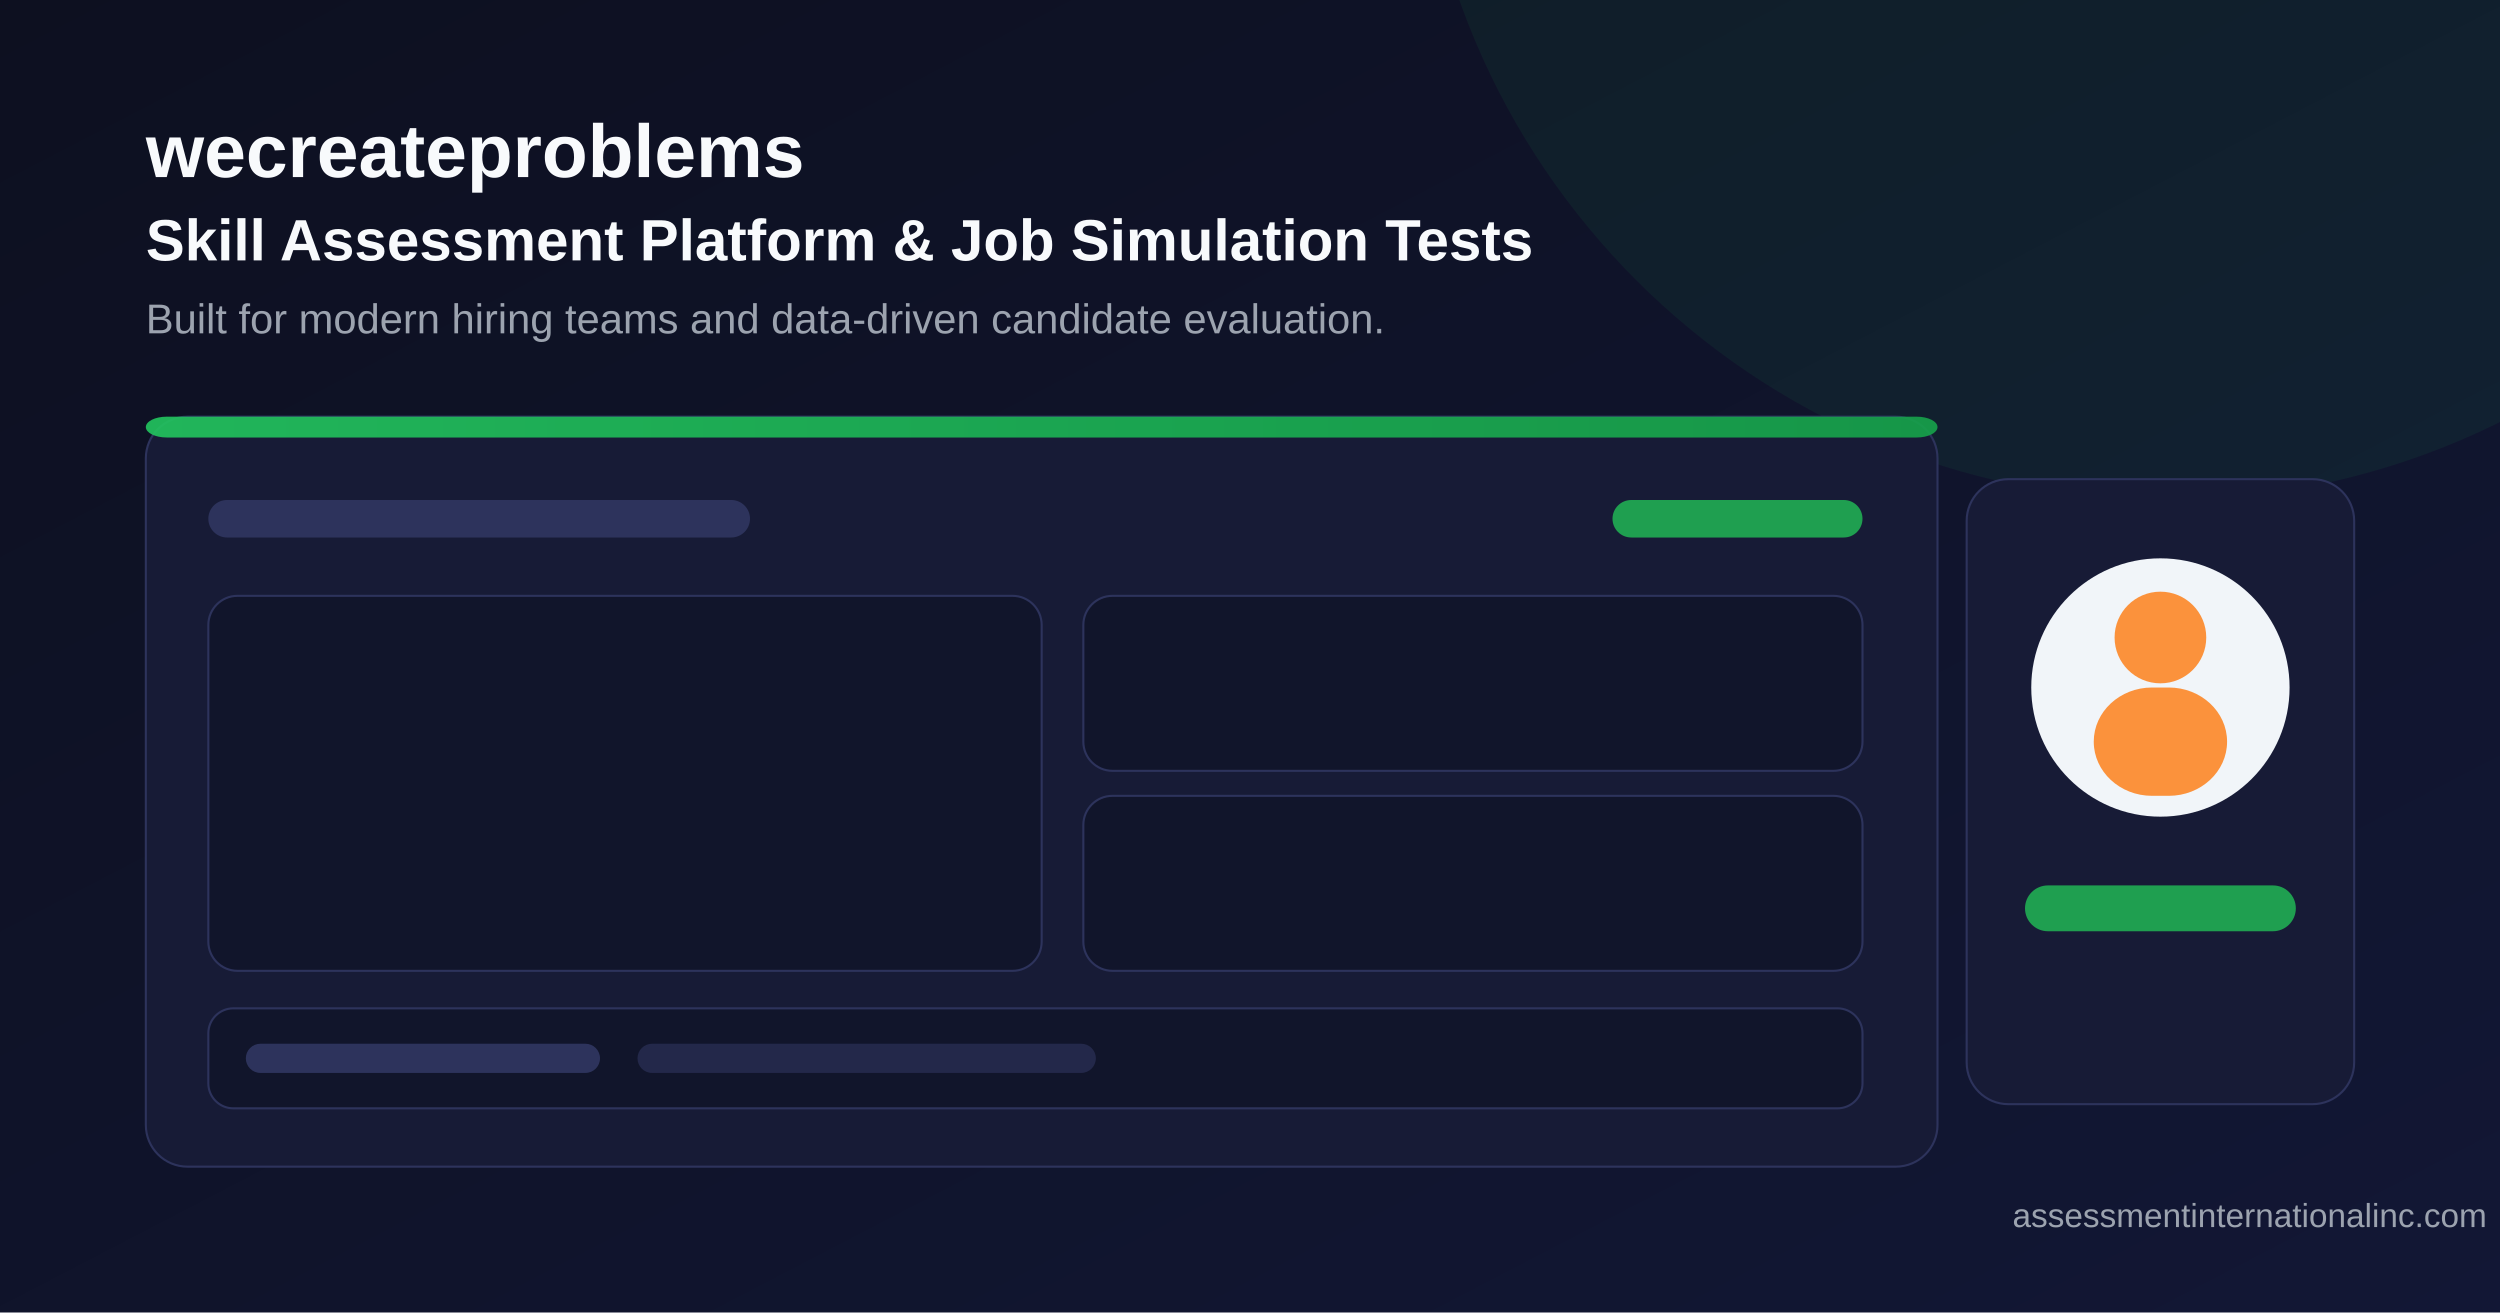
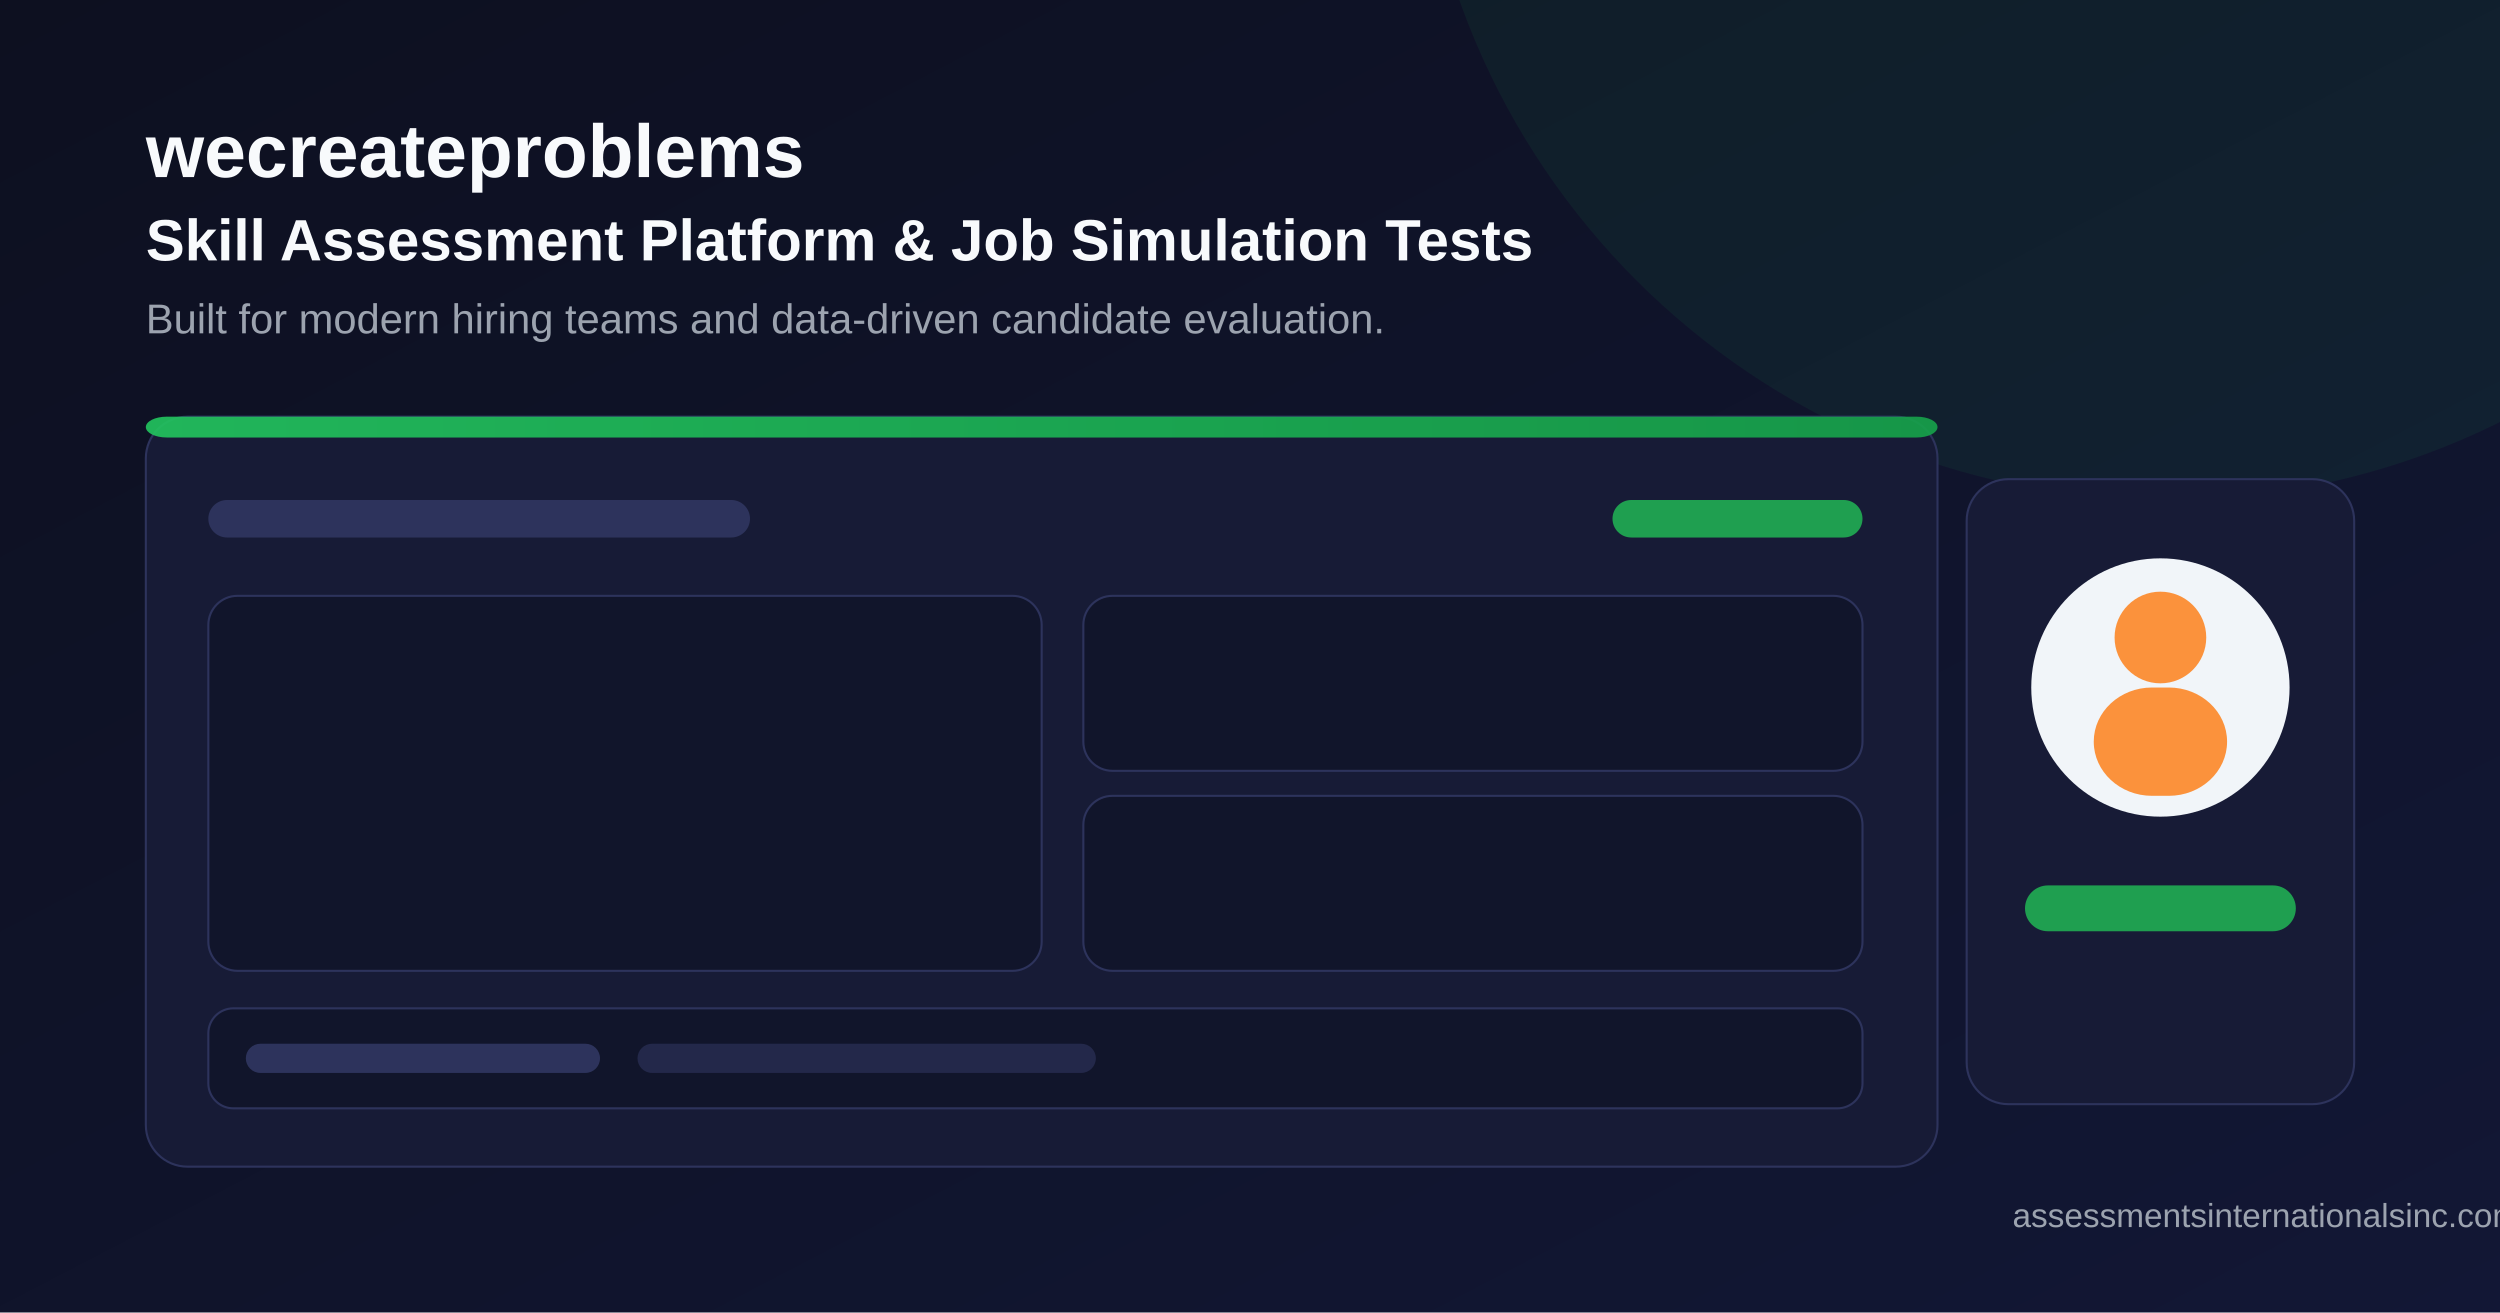
<svg xmlns="http://www.w3.org/2000/svg" width="1200" height="630" viewBox="0 0 1200 630" role="img" aria-label="wecreateproblems dashboard preview">
  <defs>
    <linearGradient id="bg" x1="0" y1="0" x2="1" y2="1">
      <stop offset="0%" stop-color="#0d1020" />
      <stop offset="100%" stop-color="#121735" />
    </linearGradient>
    <linearGradient id="accent" x1="0" y1="0" x2="1" y2="0">
      <stop offset="0%" stop-color="#22c55e" />
      <stop offset="100%" stop-color="#16a34a" />
    </linearGradient>
  </defs>
  <rect width="1200" height="630" fill="url(#bg)" />
  <circle cx="1040" cy="-120" r="360" fill="#22c55e" opacity="0.07" />
  <text x="70" y="85" font-family="DM Sans, Segoe UI, Arial, sans-serif" font-size="36" font-weight="700" fill="#f8fafc">wecreateproblems</text>
  <text x="70" y="125" font-family="DM Sans, Segoe UI, Arial, sans-serif" font-size="28" font-weight="700" fill="#f8fafc">Skill Assessment Platform &amp; Job Simulation Tests</text>
  <text x="70" y="160" font-family="DM Sans, Segoe UI, Arial, sans-serif" font-size="20" fill="#9ca3af">Built for modern hiring teams and data-driven candidate evaluation.</text>
  <rect x="70" y="200" width="860" height="360" rx="20" fill="#171b36" stroke="#2d335c" />
  <rect x="70" y="200" width="860" height="10" rx="10" fill="url(#accent)" opacity="0.9" />
  <rect x="100" y="240" width="260" height="18" rx="9" fill="#2d335c" />
  <rect x="774" y="240" width="120" height="18" rx="9" fill="#1f9f50" />
  <rect x="100" y="286" width="400" height="180" rx="14" fill="#11152b" stroke="#2d335c" />
  <rect x="520" y="286" width="374" height="84" rx="14" fill="#11152b" stroke="#2d335c" />
  <rect x="520" y="382" width="374" height="84" rx="14" fill="#11152b" stroke="#2d335c" />
  <rect x="100" y="484" width="794" height="48" rx="12" fill="#11152b" stroke="#2d335c" />
  <rect x="118" y="501" width="170" height="14" rx="7" fill="#2d335c" />
  <rect x="306" y="501" width="220" height="14" rx="7" fill="#23284a" />
  <rect x="944" y="230" width="186" height="300" rx="20" fill="#171b36" stroke="#2d335c" />
  <circle cx="1037" cy="330" r="62" fill="#f1f5f9" />
  <circle cx="1037" cy="306" r="22" fill="#fb923c" />
  <rect x="1005" y="330" width="64" height="52" rx="28" fill="#fb923c" />
  <rect x="972" y="425" width="130" height="22" rx="11" fill="#1f9f50" />
-   <text x="966" y="589" font-family="DM Sans, Segoe UI, Arial, sans-serif" font-size="16" fill="#9ca3af">assessmentinternationalinc.com</text>
+   <text x="966" y="589" font-family="DM Sans, Segoe UI, Arial, sans-serif" font-size="16" fill="#9ca3af">assessmentsinternationalsinc.com</text>
</svg>
